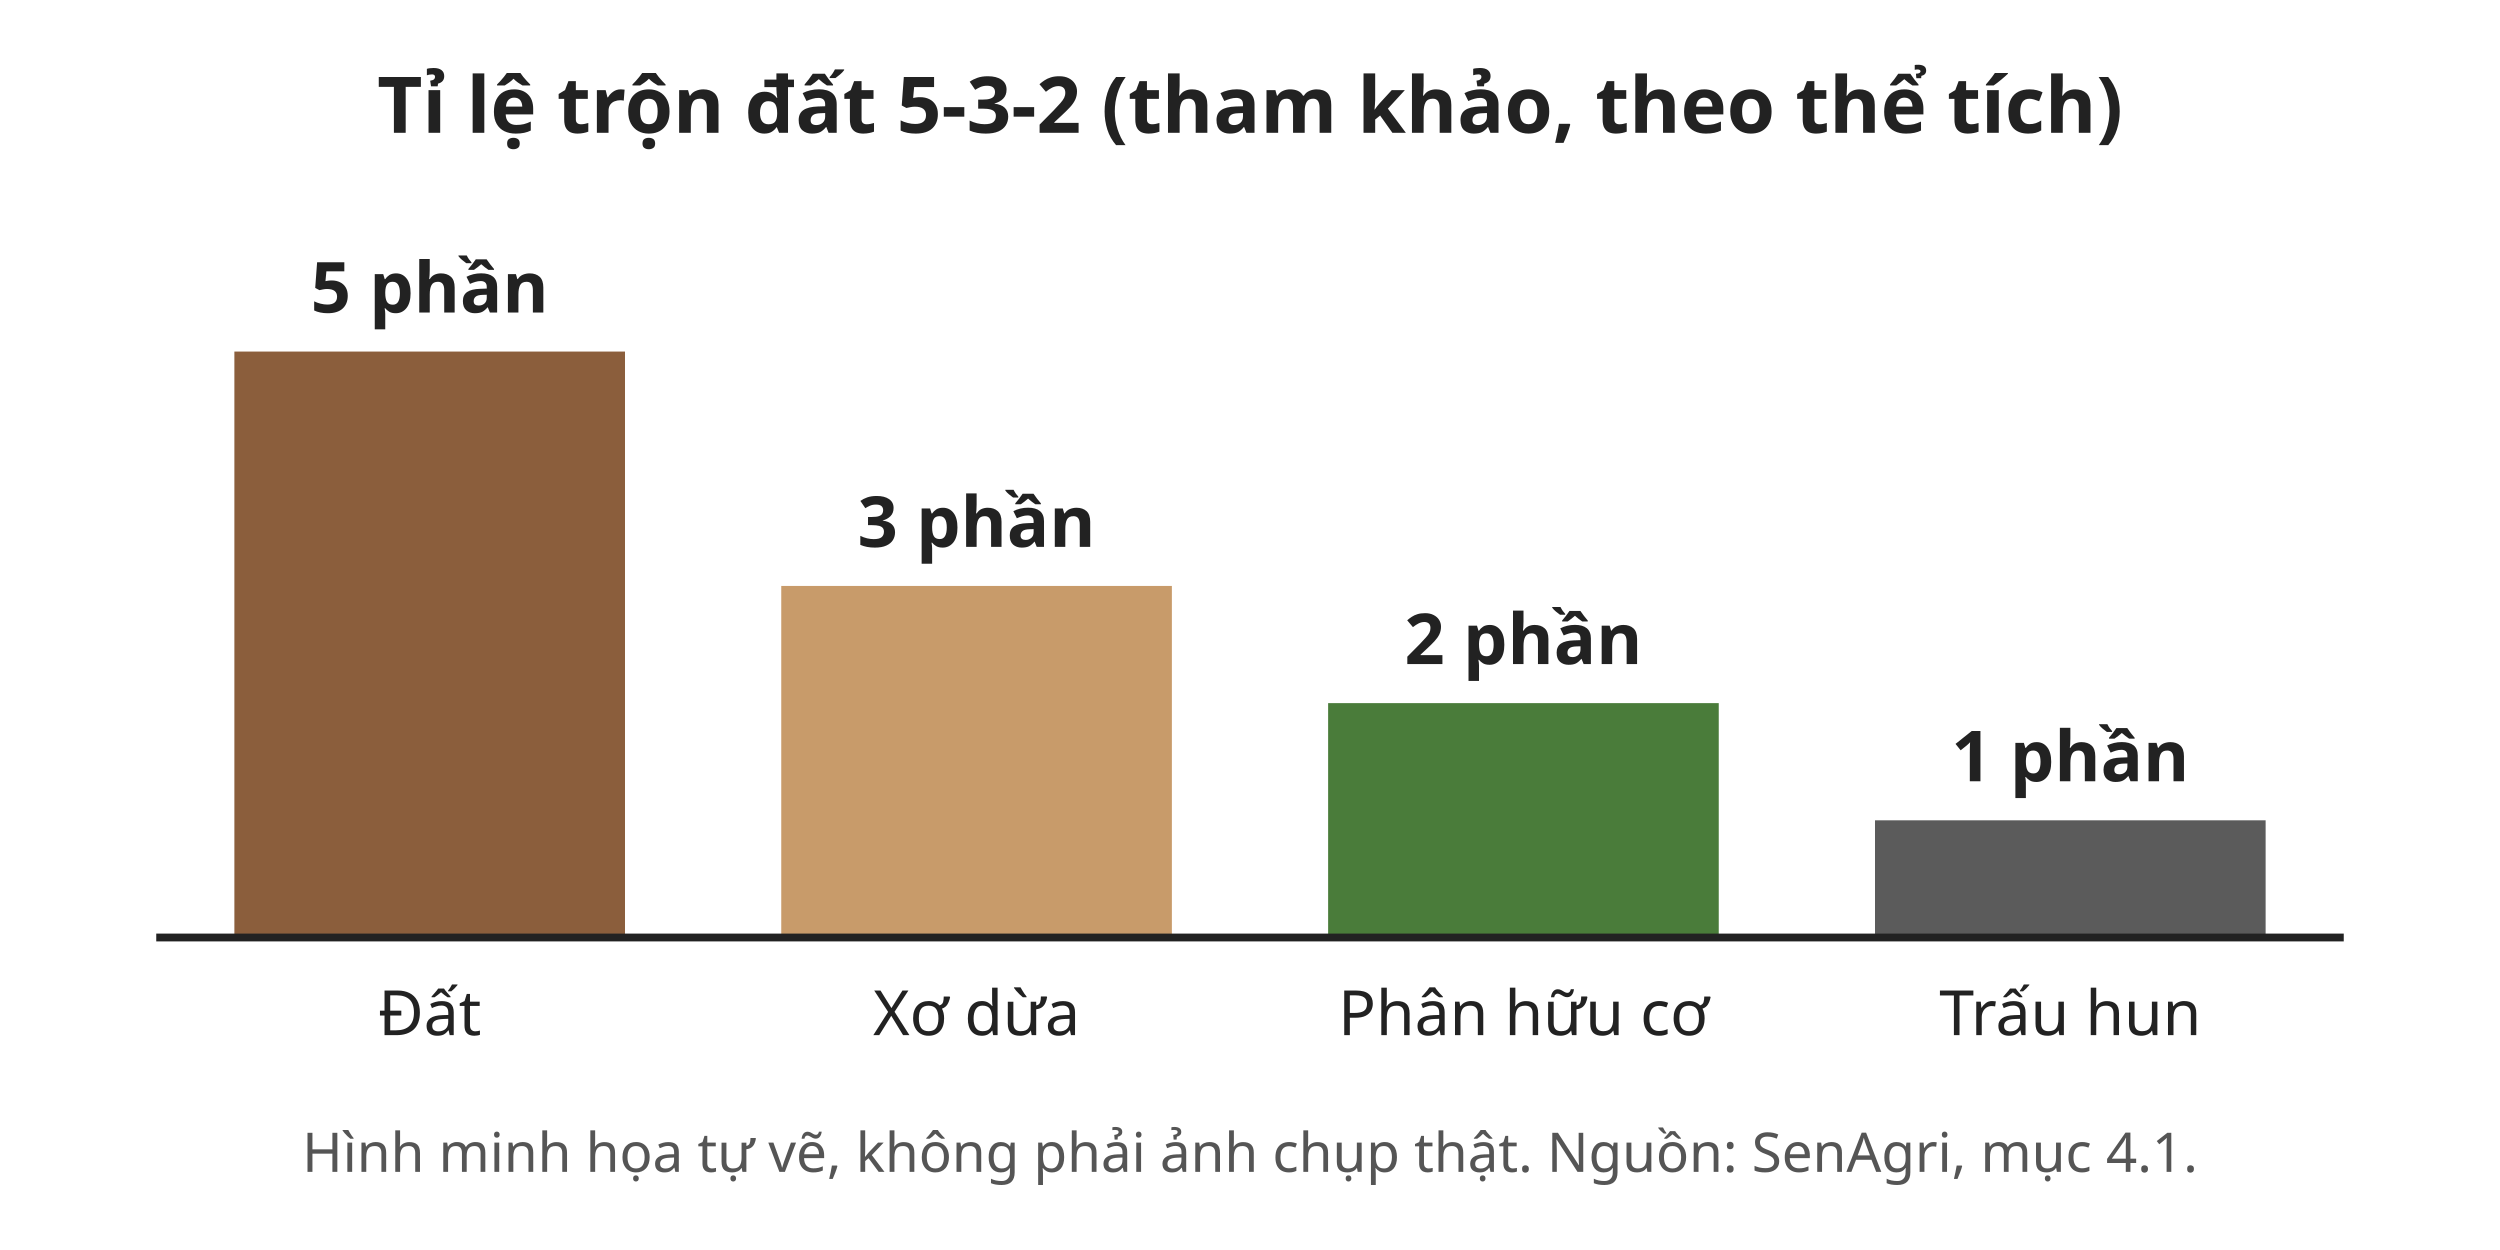
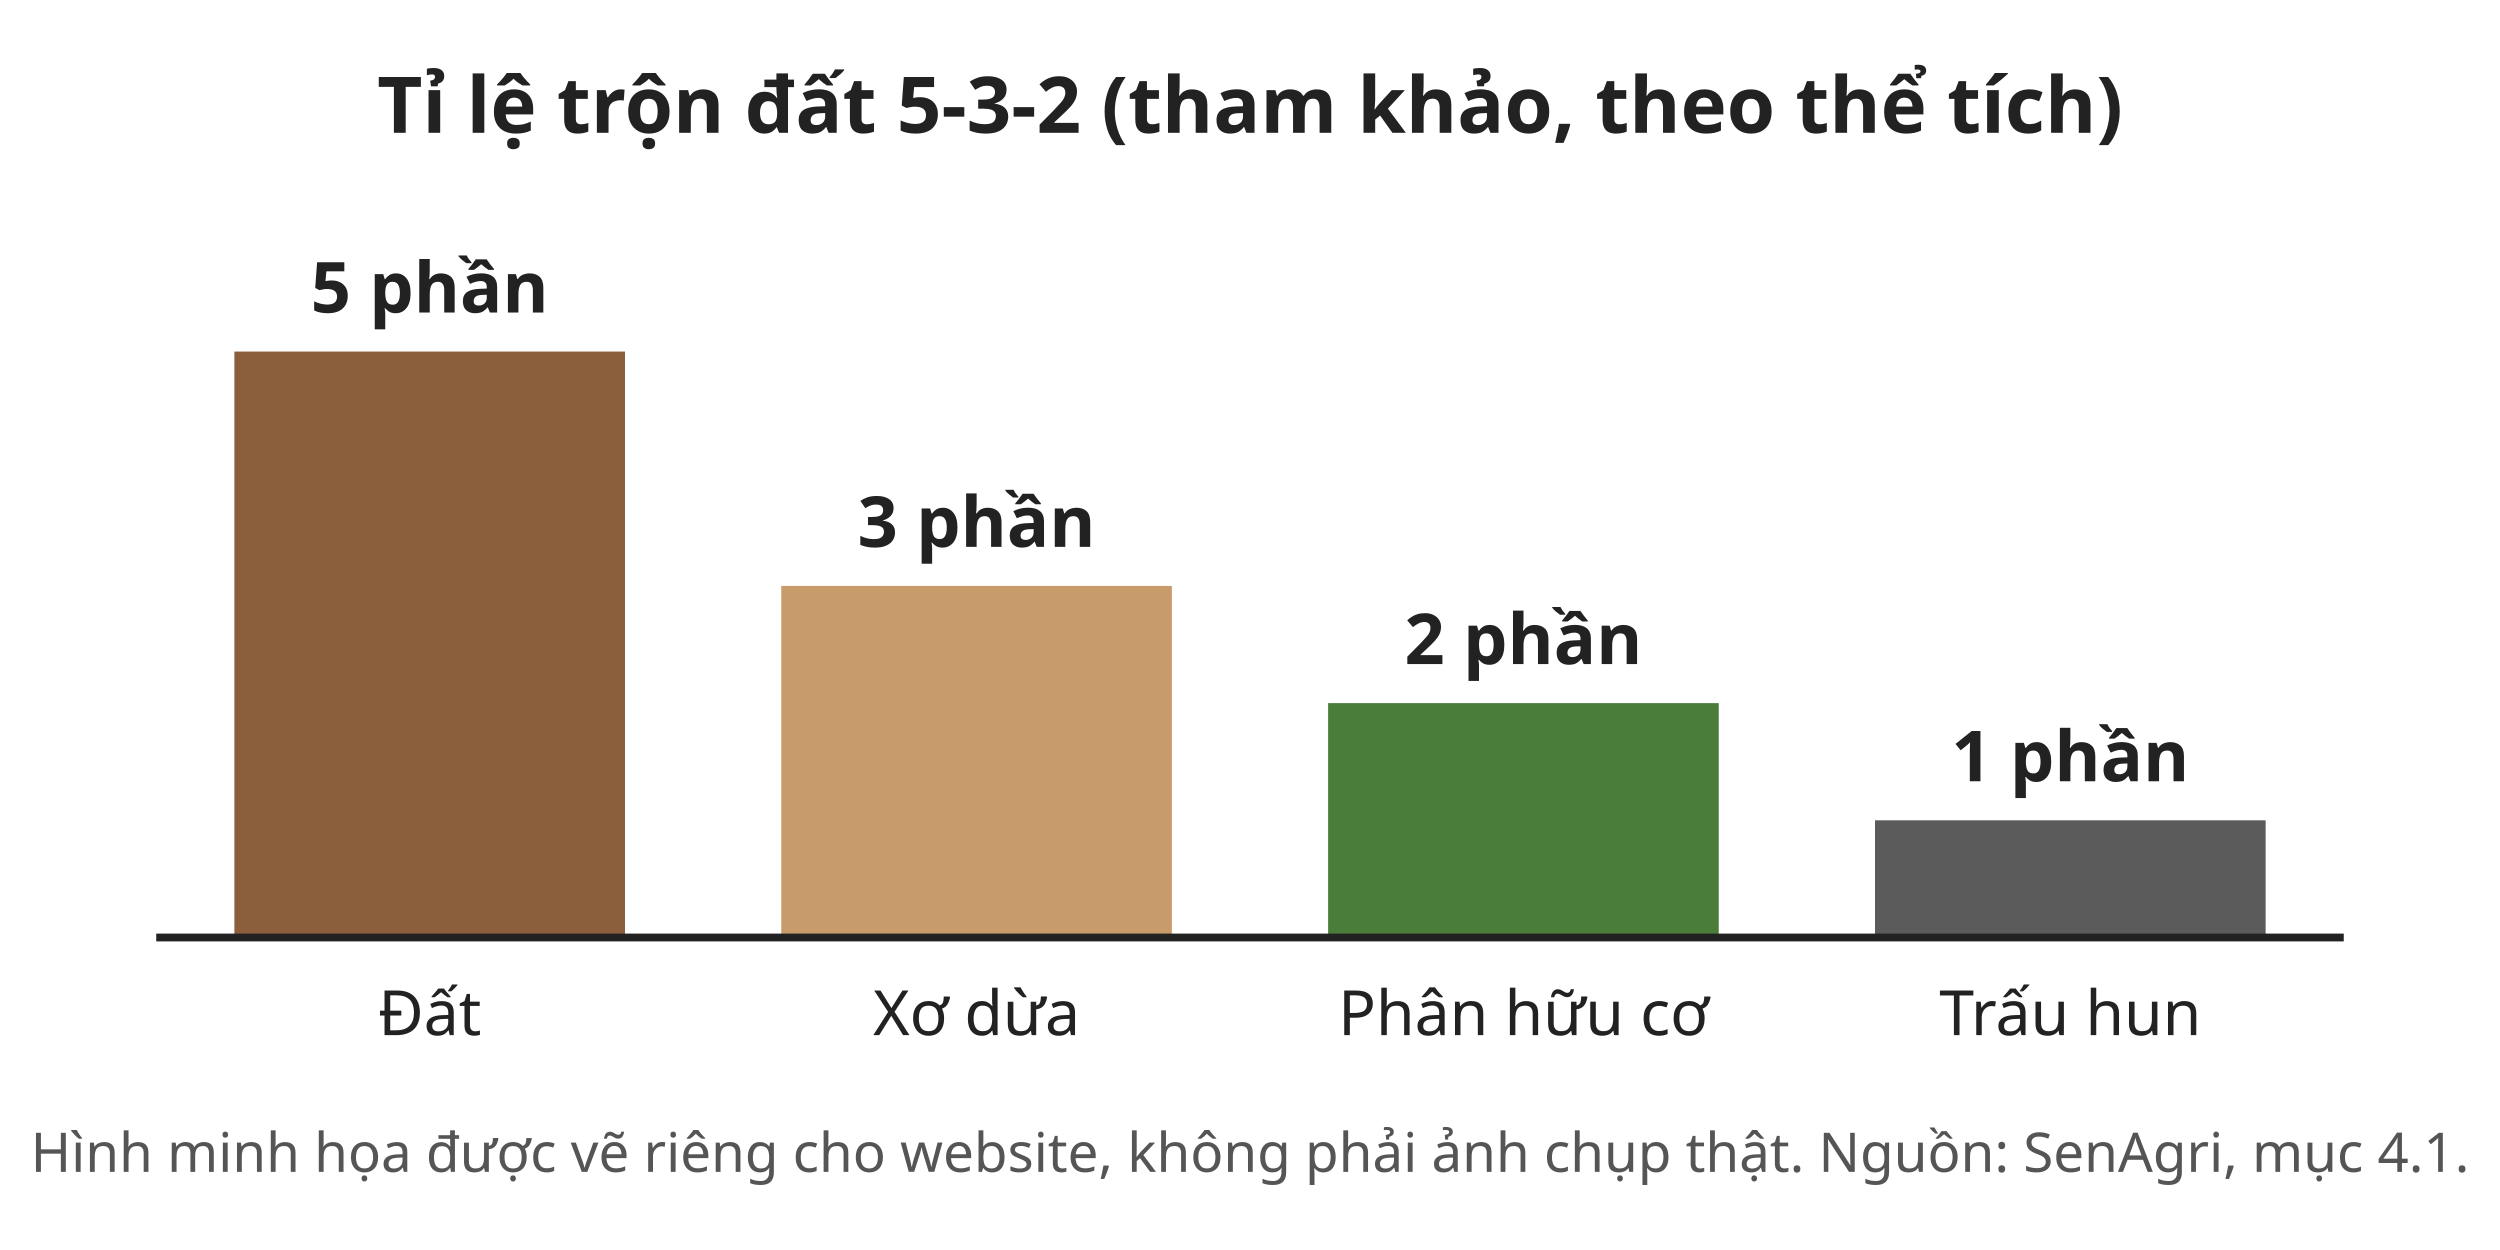
<svg xmlns="http://www.w3.org/2000/svg" viewBox="0 0 640 320" role="img" aria-label="Sơ đồ 4 cột tỉ lệ trộn đất: 5 phần đất, 3 phần xơ dừa, 2 phần phân hữu cơ, 1 phần trấu hun">
  <rect width="640" height="320" fill="#ffffff" />
  <text x="320" y="34" text-anchor="middle" font-family="sans-serif" font-size="20" font-weight="bold" fill="#222222">Tỉ lệ trộn đất 5-3-2 (tham khảo, theo thể tích)</text>
  <rect x="60" y="90" width="100" height="150" fill="#8B5E3C" />
  <text x="110" y="80" text-anchor="middle" font-family="sans-serif" font-size="18" font-weight="bold" fill="#222222">5 phần</text>
  <text x="110" y="265" text-anchor="middle" font-family="sans-serif" font-size="16" fill="#222222">Đất</text>
  <rect x="200" y="150" width="100" height="90" fill="#C89B6A" />
  <text x="250" y="140" text-anchor="middle" font-family="sans-serif" font-size="18" font-weight="bold" fill="#222222">3 phần</text>
  <text x="250" y="265" text-anchor="middle" font-family="sans-serif" font-size="16" fill="#222222">Xơ dừa</text>
  <rect x="340" y="180" width="100" height="60" fill="#4A7C3A" />
  <text x="390" y="170" text-anchor="middle" font-family="sans-serif" font-size="18" font-weight="bold" fill="#222222">2 phần</text>
  <text x="390" y="265" text-anchor="middle" font-family="sans-serif" font-size="16" fill="#222222">Phân hữu cơ</text>
  <rect x="480" y="210" width="100" height="30" fill="#5B5B5B" />
  <text x="530" y="200" text-anchor="middle" font-family="sans-serif" font-size="18" font-weight="bold" fill="#222222">1 phần</text>
  <text x="530" y="265" text-anchor="middle" font-family="sans-serif" font-size="16" fill="#222222">Trấu hun</text>
  <line x1="40" y1="240" x2="600" y2="240" stroke="#222222" stroke-width="2" />
-   <text x="320" y="300" text-anchor="middle" font-family="sans-serif" font-size="14" fill="#555555">Hình minh họa tự vẽ, không phải ảnh chụp thật. Nguồn: SenAgri, mục 4.1.</text>
+   <text x="320" y="300" text-anchor="middle" font-family="sans-serif" font-size="14" fill="#555555">Hình minh họa được vẽ riêng cho website, không phải ảnh chụp thật. Nguồn: SenAgri, mục 4.1.</text>
</svg>
